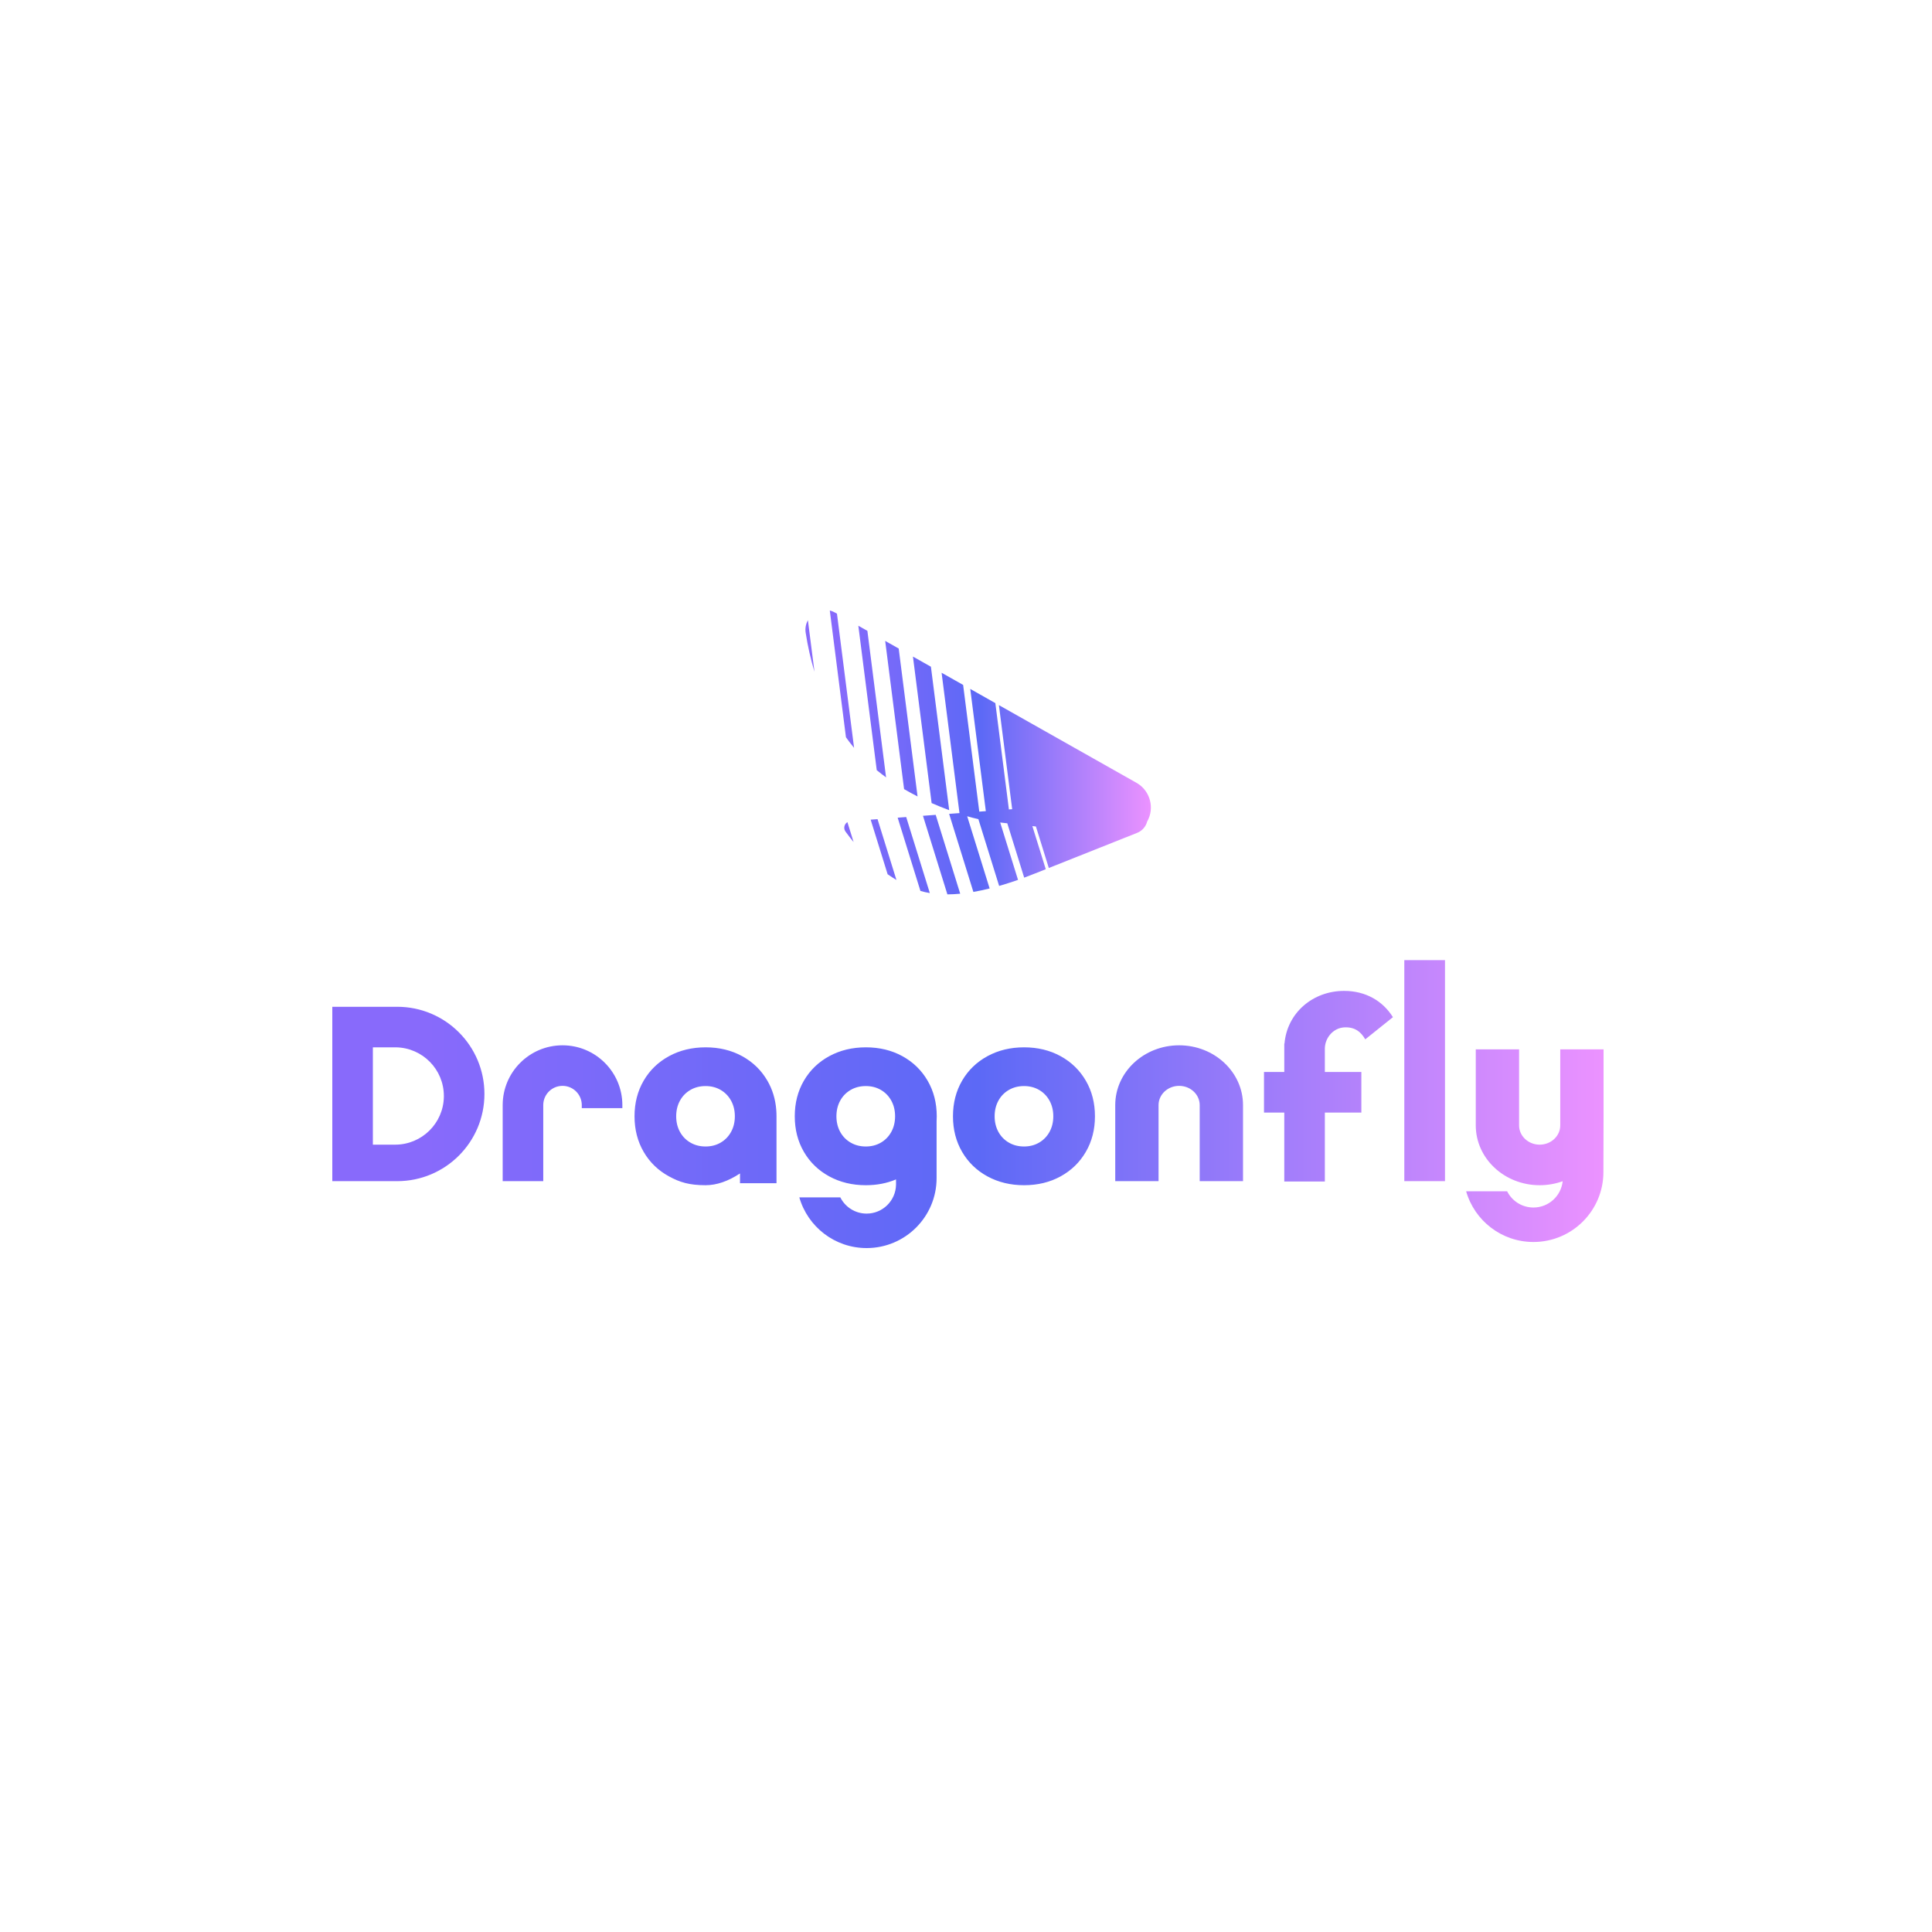
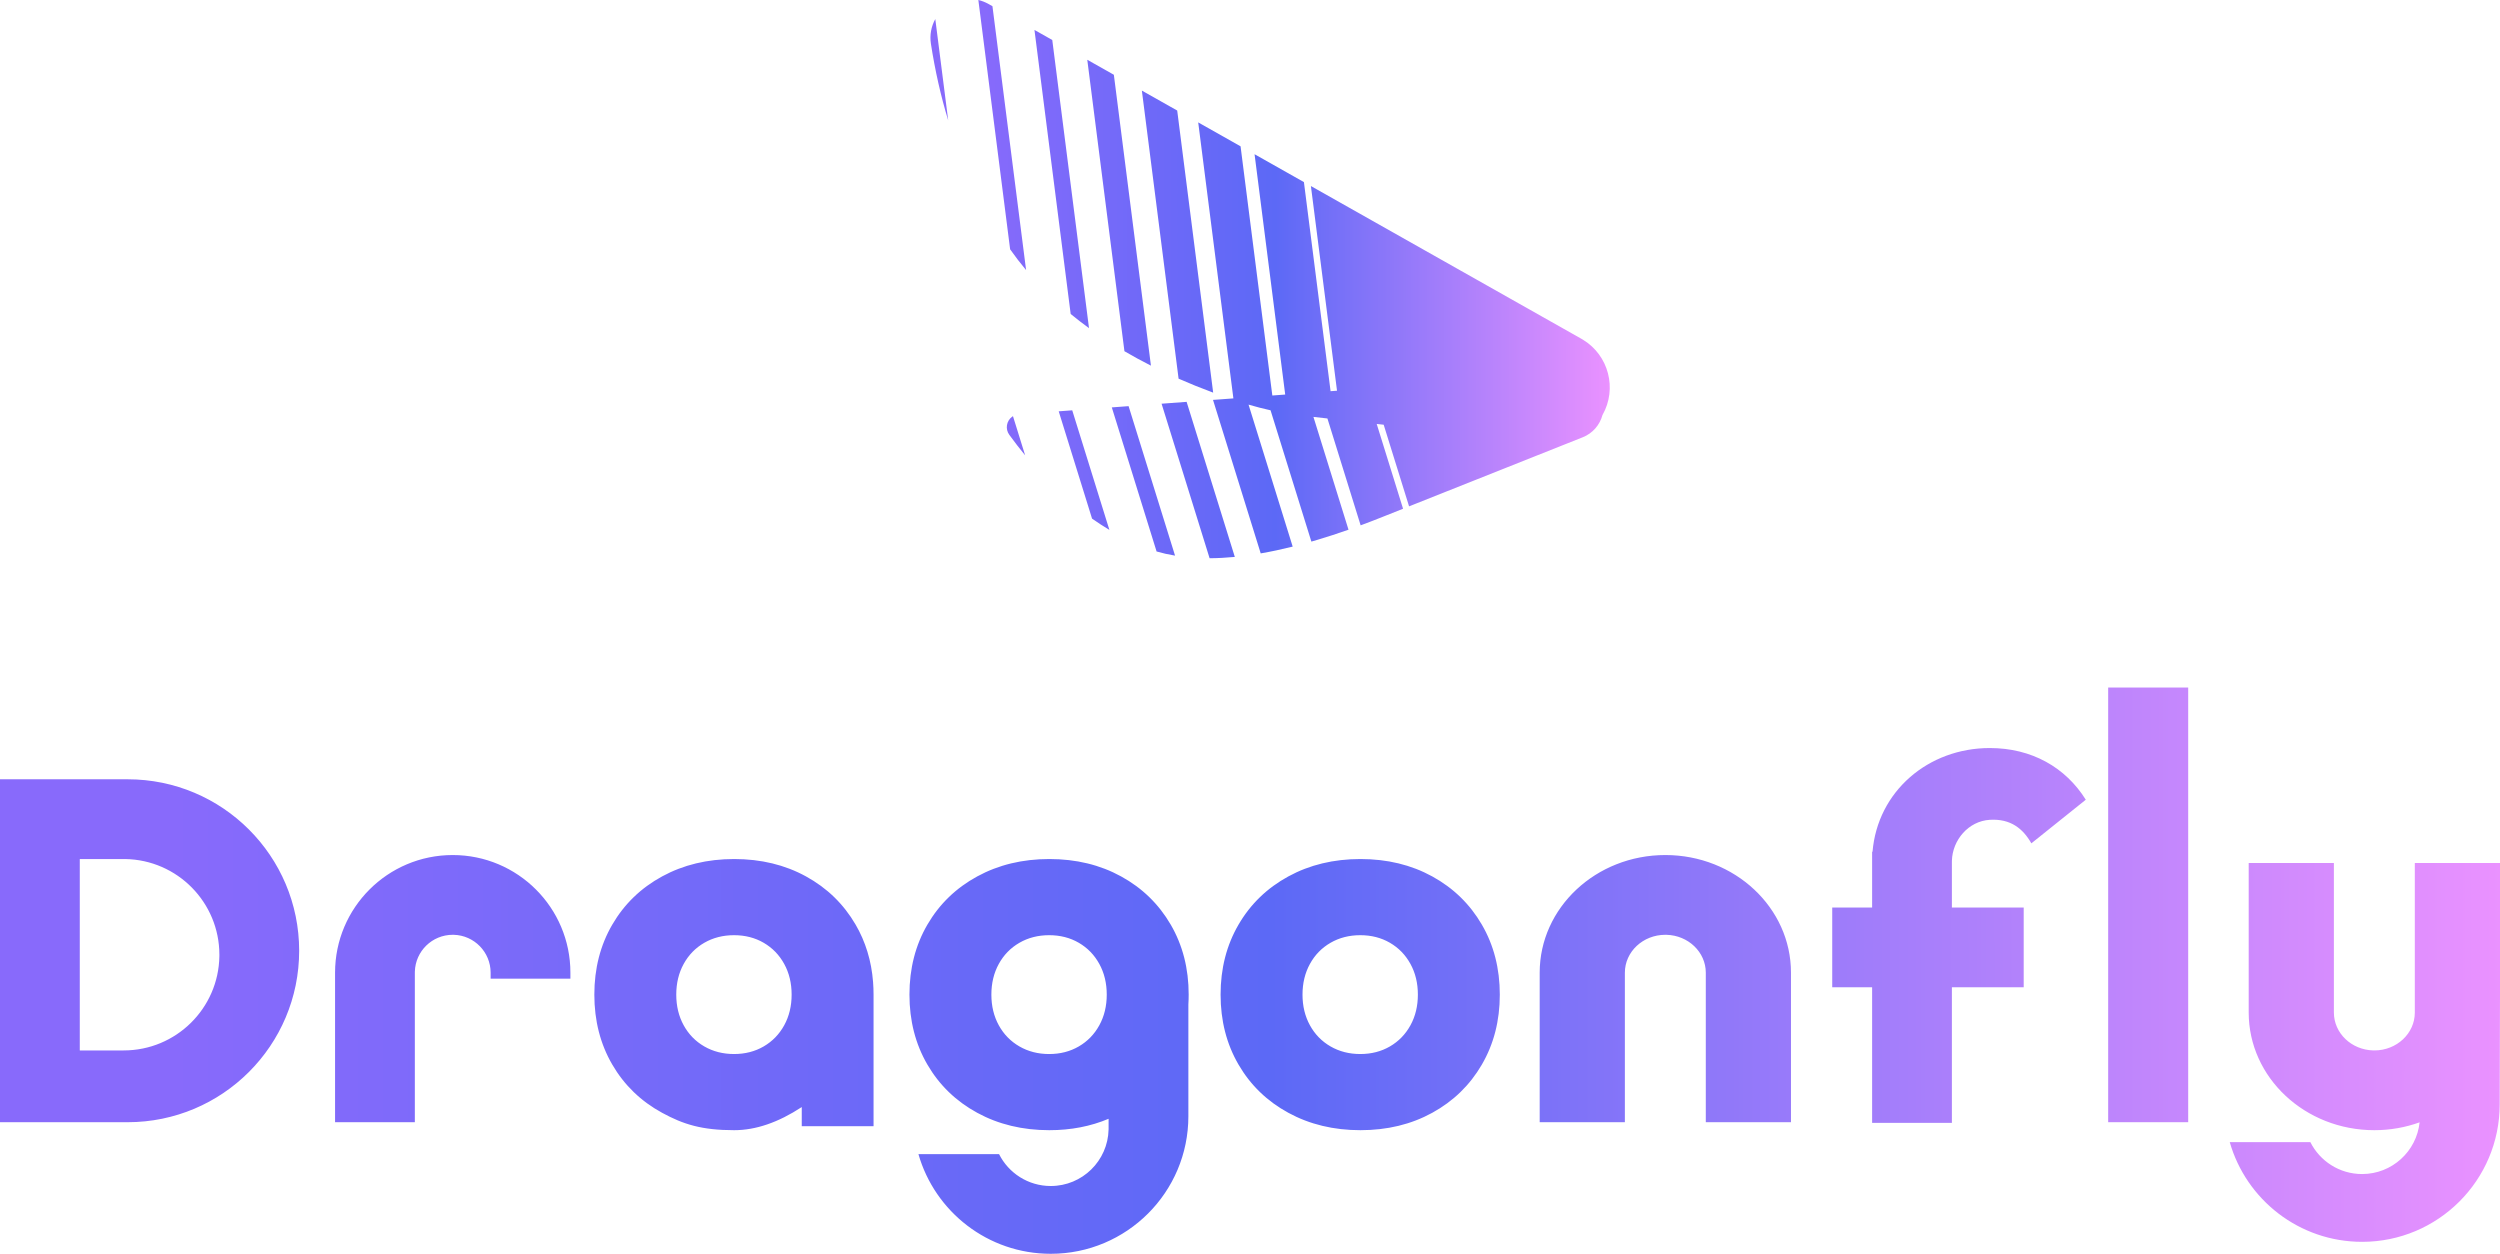
- <svg xmlns="http://www.w3.org/2000/svg" width="500px" height="500px" viewBox="0 0 500 500" version="1.1">
+ <svg xmlns="http://www.w3.org/2000/svg" width="329px" height="165px" viewBox="0 0 329 165" version="1.1">
  <defs>
    <linearGradient x1="7.171%" y1="50%" x2="100%" y2="50%" id="linearGradient-1">
      <stop stop-color="#886AFB" offset="0%" />
      <stop stop-color="#5C69F6" offset="47.015%" />
      <stop stop-color="#EB92FF" offset="100%" />
    </linearGradient>
    <linearGradient x1="7.171%" y1="50%" x2="100%" y2="50%" id="linearGradient-2">
      <stop stop-color="#886AFB" offset="0%" />
      <stop stop-color="#5C69F6" offset="47.015%" />
      <stop stop-color="#EB92FF" offset="100%" />
    </linearGradient>
  </defs>
-   <g id="Dragonfly-Logo-Full" stroke="none" stroke-width="1" fill="none" fill-rule="evenodd">
-     <g id="Combined-Shape-2-Copy-3" transform="translate(86, 248.4838)" fill="url(#linearGradient-1)">
-       <path d="M261.856,7.958 C267.367,7.958 271.832,10.503 274.489,14.759 L267.327,20.499 L267.319,20.485 C266.226,18.571 264.604,17.236 261.856,17.404 C259.03,17.576 256.947,20.084 256.872,22.772 L256.87,22.914 L256.87,28.948 L266.319,28.948 L266.319,39.444 L256.87,39.444 L256.87,57.286 L246.371,57.286 L246.371,39.444 L241.121,39.444 L241.121,28.948 L246.371,28.948 L246.371,21.602 L246.425,21.602 C247.091,13.666 253.745,7.958 261.856,7.958 M0,57.199 L0,12.07 L16.798,12.07 C29.264,12.07 39.37,22.172 39.37,34.634 C39.37,47.096 29.264,57.199 16.798,57.199 L0,57.199 Z M10.499,47.753 L16.273,47.753 C23.161,47.753 28.758,42.227 28.87,35.367 L28.871,35.159 C28.871,28.273 23.343,22.678 16.481,22.566 L16.273,22.565 L10.499,22.565 L10.499,47.753 Z M179.032,22.565 C182.556,22.565 185.706,23.327 188.483,24.851 C191.26,26.376 193.436,28.491 195.011,31.196 C196.586,33.901 197.374,36.971 197.374,40.407 C197.374,43.842 196.586,46.912 195.011,49.618 C193.436,52.323 191.26,54.438 188.483,55.962 C185.706,57.486 182.556,58.249 179.032,58.249 C175.509,58.249 172.349,57.486 169.551,55.962 C166.753,54.438 164.566,52.323 162.991,49.618 C161.416,46.912 160.629,43.842 160.629,40.407 C160.629,36.971 161.416,33.901 162.991,31.196 C164.566,28.491 166.753,26.376 169.551,24.851 C172.349,23.327 175.509,22.565 179.032,22.565 Z M179.014,32.587 C177.558,32.587 176.252,32.921 175.096,33.589 C173.94,34.257 173.037,35.184 172.386,36.37 C171.736,37.556 171.41,38.901 171.41,40.407 C171.41,41.912 171.736,43.258 172.386,44.444 C173.037,45.629 173.94,46.556 175.096,47.224 C176.252,47.892 177.558,48.226 179.014,48.226 C180.47,48.226 181.771,47.892 182.919,47.224 C184.066,46.556 184.965,45.629 185.616,44.444 C186.267,43.258 186.592,41.912 186.592,40.407 C186.592,38.901 186.267,37.556 185.616,36.37 C184.965,35.184 184.066,34.257 182.919,33.589 C181.771,32.921 180.47,32.587 179.014,32.587 Z M106.068,24.851 C108.846,26.376 111.022,28.49 112.597,31.196 C113.912,33.455 114.678,35.969 114.895,38.737 C114.938,39.284 114.96,39.841 114.96,40.407 L114.96,47.247 L114.96,57.724 L105.511,57.724 L105.511,55.206 C102.417,57.234 99.453,58.249 96.618,58.249 C92.366,58.249 89.934,57.487 87.136,55.962 C84.338,54.438 82.152,52.323 80.577,49.617 C79.002,46.912 78.215,43.842 78.215,40.407 C78.215,36.972 79.002,33.901 80.577,31.196 C82.152,28.49 84.338,26.376 87.136,24.851 C89.934,23.327 93.095,22.565 96.618,22.565 C100.141,22.565 103.292,23.327 106.068,24.851 Z M96.6,32.587 C95.144,32.587 93.838,32.921 92.682,33.589 C91.526,34.258 90.623,35.184 89.972,36.37 C89.322,37.556 88.996,38.901 88.996,40.407 C88.996,41.912 89.322,43.258 89.972,44.444 C90.623,45.629 91.526,46.556 92.682,47.224 C93.838,47.892 95.144,48.226 96.6,48.226 C98.055,48.226 99.357,47.892 100.505,47.224 C101.652,46.556 102.551,45.629 103.202,44.444 C103.853,43.258 104.178,41.912 104.178,40.407 C104.178,38.901 103.853,37.556 103.202,36.37 C102.551,35.184 101.652,34.258 100.505,33.589 C99.357,32.921 98.055,32.587 96.6,32.587 M144.671,44.444 C144.02,45.629 143.121,46.556 141.974,47.224 C140.827,47.892 139.525,48.227 138.069,48.227 C136.614,48.227 135.308,47.892 134.152,47.224 C132.996,46.556 132.092,45.629 131.441,44.444 C130.791,43.258 130.465,41.912 130.465,40.407 C130.465,38.901 130.791,37.556 131.441,36.37 C132.092,35.184 132.996,34.257 134.152,33.589 C135.308,32.921 136.614,32.587 138.069,32.587 C139.525,32.587 140.827,32.921 141.974,33.589 C143.121,34.257 144.02,35.184 144.671,36.37 C145.322,37.556 145.648,38.901 145.648,40.407 C145.648,41.912 145.322,43.258 144.671,44.444 M156.429,40.407 C156.429,36.971 155.641,33.901 154.066,31.196 C152.491,28.491 150.315,26.376 147.538,24.852 C144.761,23.327 141.611,22.565 138.088,22.565 C134.564,22.565 131.404,23.327 128.606,24.852 C125.808,26.376 123.622,28.491 122.046,31.196 C120.471,33.901 119.684,36.971 119.684,40.407 C119.684,43.842 120.471,46.912 122.046,49.618 C123.622,52.323 125.808,54.438 128.606,55.962 C131.404,57.487 134.564,58.249 138.088,58.249 C140.934,58.249 143.532,57.743 145.891,56.748 L145.891,57.986 L145.89,58.151 C145.801,62.278 142.428,65.595 138.28,65.595 C135.303,65.595 132.725,63.887 131.475,61.398 L120.865,61.398 C123.031,68.972 130.008,74.516 138.28,74.516 C148.282,74.516 156.39,66.411 156.39,56.412 L156.39,41.705 C156.416,41.278 156.429,40.846 156.429,40.407 M307.14,23.09 L307.14,42.768 C307.14,45.474 309.443,47.676 312.314,47.751 L312.465,47.753 C315.406,47.753 317.79,45.522 317.79,42.768 L317.79,23.09 L329,23.09 L329,40.26 L328.961,54.838 C328.961,64.837 320.853,72.942 310.851,72.942 C302.579,72.942 295.602,67.397 293.436,59.824 L304.045,59.824 C305.296,62.313 307.874,64.021 310.851,64.021 C314.783,64.021 318.019,61.04 318.42,57.215 C316.572,57.882 314.564,58.249 312.465,58.249 C303.333,58.249 295.929,51.318 295.929,42.768 L295.929,23.09 L307.14,23.09 Z M219.158,22.04 C228.29,22.04 235.694,28.971 235.694,37.521 L235.694,57.199 L224.483,57.199 L224.483,37.521 C224.483,34.815 222.181,32.612 219.31,32.537 L219.158,32.535 C216.217,32.535 213.833,34.767 213.833,37.521 L213.833,57.199 L202.623,57.199 L202.623,37.521 C202.623,28.971 210.026,22.04 219.158,22.04 M277.435,0 L287.966,0 L287.966,57.199 L277.435,57.199 L277.435,0 Z M59.58,22.04 C68.132,22.04 75.065,28.971 75.065,37.521 L75.065,38.308 L64.566,38.308 L64.566,37.521 C64.566,34.815 62.41,32.612 59.721,32.537 L59.58,32.535 C56.873,32.535 54.67,34.691 54.595,37.379 L54.593,37.521 L54.593,57.199 L44.094,57.199 L44.094,37.521 C44.094,28.971 51.027,22.04 59.58,22.04" id="Combined-Shape" />
-     </g>
-     <g id="Group-2-Copy-9" transform="translate(208.4475, 158)" fill="url(#linearGradient-2)">
-       <path d="M33.712,52.884 L40.054,73.29 C38.906,73.401 37.8,73.459 36.735,73.463 L36.735,73.463 L30.416,53.128 L33.712,52.884 Z M26.075,53.449 L32.189,73.122 C31.345,72.983 30.535,72.801 29.759,72.575 L29.759,72.575 L23.866,53.613 L26.075,53.449 Z M35.237,16.108 L40.811,19.256 L44.991,52.049 L46.685,51.923 L42.653,20.296 L49.148,23.963 L52.657,51.481 L53.504,51.419 L50.068,24.483 L85.66,44.582 L85.878,44.71 C89.247,46.765 90.404,51.139 88.448,54.603 L88.448,54.603 L88.436,54.625 C88.088,55.927 87.145,57.026 85.842,57.544 L85.842,57.544 L62.986,66.636 L59.646,55.893 L58.727,55.791 L62.195,66.95 L59.543,68.006 L59.51,68.02 L59.51,68.02 L59.476,68.033 C58.505,68.421 57.551,68.789 56.613,69.135 L56.613,69.135 L52.241,55.07 L50.401,54.865 L55.016,69.71 C53.612,70.203 52.247,70.647 50.92,71.043 L50.129,71.274 L44.758,53.995 C43.784,53.78 42.818,53.531 41.861,53.248 L47.67,71.934 C46.217,72.296 44.814,72.593 43.462,72.827 L43.462,72.827 L37.185,52.627 L39.866,52.429 L35.237,16.108 Z M18.658,53.998 L23.548,69.734 C22.777,69.274 22.017,68.78 21.267,68.252 L21.267,68.252 L16.879,54.13 L18.658,53.998 Z M10.86,54.769 L12.461,59.922 C11.754,59.06 11.058,58.16 10.375,57.221 C9.821,56.459 9.991,55.392 10.753,54.838 L10.753,54.838 L10.86,54.769 Z M27.821,11.921 L32.473,14.547 L37.206,51.671 C35.635,51.089 34.118,50.477 32.655,49.834 L32.655,49.834 L27.821,11.921 Z M20.638,7.864 L24.136,9.84 L29.016,48.119 C27.811,47.509 26.649,46.876 25.528,46.22 L25.528,46.22 L20.638,7.864 Z M13.687,3.939 L16.031,5.263 L20.866,43.183 C20.032,42.578 19.228,41.957 18.453,41.32 L18.453,41.32 L13.687,3.939 Z M6.303,-0.001 C6.767,0.11 7.216,0.285 7.637,0.524 L7.637,0.524 L8.159,0.818 L12.586,35.54 C11.842,34.653 11.142,33.742 10.485,32.808 L10.485,32.808 Z M0.637,2.507 L2.338,15.853 C1.364,12.646 0.605,9.28 0.06,5.757 C-0.119,4.594 0.109,3.463 0.637,2.507 L0.637,2.507 Z" id="Combined-Shape" />
+   <g id="Dragonfly-Logo-Full-Copy" stroke="none" stroke-width="1" fill="none" fill-rule="evenodd">
+     <g id="Group" transform="translate(0, -0)">
+       <g id="Combined-Shape-2-Copy-3" transform="translate(0, 90.48382)" fill="url(#linearGradient-1)">
+         <path d="M261.856,7.958 C267.367,7.958 271.832,10.503 274.489,14.759 L267.327,20.499 L267.319,20.485 C266.226,18.571 264.604,17.236 261.856,17.404 C259.03,17.576 256.947,20.084 256.872,22.772 L256.87,22.914 L256.87,28.948 L266.319,28.948 L266.319,39.444 L256.87,39.444 L256.87,57.286 L246.371,57.286 L246.371,39.444 L241.121,39.444 L241.121,28.948 L246.371,28.948 L246.371,21.602 L246.425,21.602 C247.091,13.666 253.745,7.958 261.856,7.958 M0,57.199 L0,12.07 L16.798,12.07 C29.264,12.07 39.37,22.172 39.37,34.634 C39.37,47.096 29.264,57.199 16.798,57.199 L0,57.199 Z M10.499,47.753 L16.273,47.753 C23.161,47.753 28.758,42.227 28.87,35.367 L28.871,35.159 C28.871,28.273 23.343,22.678 16.481,22.566 L16.273,22.565 L10.499,22.565 L10.499,47.753 Z M179.032,22.565 C182.556,22.565 185.706,23.327 188.483,24.851 C191.26,26.376 193.436,28.491 195.011,31.196 C196.586,33.901 197.374,36.971 197.374,40.407 C197.374,43.842 196.586,46.912 195.011,49.618 C193.436,52.323 191.26,54.438 188.483,55.962 C185.706,57.486 182.556,58.249 179.032,58.249 C175.509,58.249 172.349,57.486 169.551,55.962 C166.753,54.438 164.566,52.323 162.991,49.618 C161.416,46.912 160.629,43.842 160.629,40.407 C160.629,36.971 161.416,33.901 162.991,31.196 C164.566,28.491 166.753,26.376 169.551,24.851 C172.349,23.327 175.509,22.565 179.032,22.565 Z M179.014,32.587 C177.558,32.587 176.252,32.921 175.096,33.589 C173.94,34.257 173.037,35.184 172.386,36.37 C171.736,37.556 171.41,38.901 171.41,40.407 C171.41,41.912 171.736,43.258 172.386,44.444 C173.037,45.629 173.94,46.556 175.096,47.224 C176.252,47.892 177.558,48.226 179.014,48.226 C180.47,48.226 181.771,47.892 182.919,47.224 C184.066,46.556 184.965,45.629 185.616,44.444 C186.267,43.258 186.592,41.912 186.592,40.407 C186.592,38.901 186.267,37.556 185.616,36.37 C184.965,35.184 184.066,34.257 182.919,33.589 C181.771,32.921 180.47,32.587 179.014,32.587 Z M106.068,24.851 C108.846,26.376 111.022,28.49 112.597,31.196 C113.912,33.455 114.678,35.969 114.895,38.737 C114.938,39.284 114.96,39.841 114.96,40.407 L114.96,47.247 L114.96,57.724 L105.511,57.724 L105.511,55.206 C102.417,57.234 99.453,58.249 96.618,58.249 C92.366,58.249 89.934,57.487 87.136,55.962 C84.338,54.438 82.152,52.323 80.577,49.617 C79.002,46.912 78.215,43.842 78.215,40.407 C78.215,36.972 79.002,33.901 80.577,31.196 C82.152,28.49 84.338,26.376 87.136,24.851 C89.934,23.327 93.095,22.565 96.618,22.565 C100.141,22.565 103.292,23.327 106.068,24.851 Z M96.6,32.587 C95.144,32.587 93.838,32.921 92.682,33.589 C91.526,34.258 90.623,35.184 89.972,36.37 C89.322,37.556 88.996,38.901 88.996,40.407 C88.996,41.912 89.322,43.258 89.972,44.444 C90.623,45.629 91.526,46.556 92.682,47.224 C93.838,47.892 95.144,48.226 96.6,48.226 C98.055,48.226 99.357,47.892 100.505,47.224 C101.652,46.556 102.551,45.629 103.202,44.444 C103.853,43.258 104.178,41.912 104.178,40.407 C104.178,38.901 103.853,37.556 103.202,36.37 C102.551,35.184 101.652,34.258 100.505,33.589 C99.357,32.921 98.055,32.587 96.6,32.587 M144.671,44.444 C144.02,45.629 143.121,46.556 141.974,47.224 C140.827,47.892 139.525,48.227 138.069,48.227 C136.614,48.227 135.308,47.892 134.152,47.224 C132.996,46.556 132.092,45.629 131.441,44.444 C130.791,43.258 130.465,41.912 130.465,40.407 C130.465,38.901 130.791,37.556 131.441,36.37 C132.092,35.184 132.996,34.257 134.152,33.589 C135.308,32.921 136.614,32.587 138.069,32.587 C139.525,32.587 140.827,32.921 141.974,33.589 C143.121,34.257 144.02,35.184 144.671,36.37 C145.322,37.556 145.648,38.901 145.648,40.407 C145.648,41.912 145.322,43.258 144.671,44.444 M156.429,40.407 C156.429,36.971 155.641,33.901 154.066,31.196 C152.491,28.491 150.315,26.376 147.538,24.852 C144.761,23.327 141.611,22.565 138.088,22.565 C134.564,22.565 131.404,23.327 128.606,24.852 C125.808,26.376 123.622,28.491 122.046,31.196 C120.471,33.901 119.684,36.971 119.684,40.407 C119.684,43.842 120.471,46.912 122.046,49.618 C123.622,52.323 125.808,54.438 128.606,55.962 C131.404,57.487 134.564,58.249 138.088,58.249 C140.934,58.249 143.532,57.743 145.891,56.748 L145.891,57.986 L145.89,58.151 C145.801,62.278 142.428,65.595 138.28,65.595 C135.303,65.595 132.725,63.887 131.475,61.398 L120.865,61.398 C123.031,68.972 130.008,74.516 138.28,74.516 C148.282,74.516 156.39,66.411 156.39,56.412 L156.39,41.705 C156.416,41.278 156.429,40.846 156.429,40.407 M307.14,23.09 L307.14,42.768 C307.14,45.474 309.443,47.676 312.314,47.751 L312.465,47.753 C315.406,47.753 317.79,45.522 317.79,42.768 L317.79,23.09 L329,23.09 L329,40.26 L328.961,54.838 C328.961,64.837 320.853,72.942 310.851,72.942 C302.579,72.942 295.602,67.397 293.436,59.824 L304.045,59.824 C305.296,62.313 307.874,64.021 310.851,64.021 C314.783,64.021 318.019,61.04 318.42,57.215 C316.572,57.882 314.564,58.249 312.465,58.249 C303.333,58.249 295.929,51.318 295.929,42.768 L295.929,23.09 L307.14,23.09 Z M219.158,22.04 C228.29,22.04 235.694,28.971 235.694,37.521 L235.694,57.199 L224.483,57.199 L224.483,37.521 C224.483,34.815 222.181,32.612 219.31,32.537 L219.158,32.535 C216.217,32.535 213.833,34.767 213.833,37.521 L213.833,57.199 L202.623,57.199 L202.623,37.521 C202.623,28.971 210.026,22.04 219.158,22.04 M277.435,0 L287.966,0 L287.966,57.199 L277.435,57.199 L277.435,0 Z M59.58,22.04 C68.132,22.04 75.065,28.971 75.065,37.521 L75.065,38.308 L64.566,38.308 L64.566,37.521 C64.566,34.815 62.41,32.612 59.721,32.537 L59.58,32.535 C56.873,32.535 54.67,34.691 54.595,37.379 L54.593,37.521 L54.593,57.199 L44.094,57.199 L44.094,37.521 C44.094,28.971 51.027,22.04 59.58,22.04" id="Combined-Shape" />
+       </g>
+       <g id="Group-2-Copy-9" transform="translate(122.4475, 0)" fill="url(#linearGradient-2)">
+         <path d="M33.712,52.884 L40.054,73.29 C38.906,73.401 37.8,73.459 36.735,73.463 L36.735,73.463 L30.416,53.128 L33.712,52.884 Z M26.075,53.449 L32.189,73.122 C31.345,72.983 30.535,72.801 29.759,72.575 L29.759,72.575 L23.866,53.613 L26.075,53.449 Z M35.237,16.108 L40.811,19.256 L44.991,52.049 L46.685,51.923 L42.653,20.296 L49.148,23.963 L52.657,51.481 L53.504,51.419 L50.068,24.483 L85.66,44.582 L85.878,44.71 C89.247,46.765 90.404,51.139 88.448,54.603 L88.448,54.603 L88.436,54.625 C88.088,55.927 87.145,57.026 85.842,57.544 L85.842,57.544 L62.986,66.636 L59.646,55.893 L58.727,55.791 L62.195,66.95 L59.543,68.006 L59.51,68.02 L59.51,68.02 L59.476,68.033 C58.505,68.421 57.551,68.789 56.613,69.135 L56.613,69.135 L52.241,55.07 L50.401,54.865 L55.016,69.71 C53.612,70.203 52.247,70.647 50.92,71.043 L50.129,71.274 L44.758,53.995 C43.784,53.78 42.818,53.531 41.861,53.248 L47.67,71.934 C46.217,72.296 44.814,72.593 43.462,72.827 L43.462,72.827 L37.185,52.627 L39.866,52.429 L35.237,16.108 Z M18.658,53.998 L23.548,69.734 C22.777,69.274 22.017,68.78 21.267,68.252 L21.267,68.252 L16.879,54.13 L18.658,53.998 Z M10.86,54.769 L12.461,59.922 C11.754,59.06 11.058,58.16 10.375,57.221 C9.821,56.459 9.991,55.392 10.753,54.838 L10.753,54.838 L10.86,54.769 Z M27.821,11.921 L32.473,14.547 L37.206,51.671 C35.635,51.089 34.118,50.477 32.655,49.834 L32.655,49.834 L27.821,11.921 Z M20.638,7.864 L24.136,9.84 L29.016,48.119 C27.811,47.509 26.649,46.876 25.528,46.22 L25.528,46.22 L20.638,7.864 Z M13.687,3.939 L16.031,5.263 L20.866,43.183 C20.032,42.578 19.228,41.957 18.453,41.32 L18.453,41.32 L13.687,3.939 Z M6.303,-0.001 C6.767,0.11 7.216,0.285 7.637,0.524 L7.637,0.524 L8.159,0.818 L12.586,35.54 C11.842,34.653 11.142,33.742 10.485,32.808 L10.485,32.808 Z M0.637,2.507 L2.338,15.853 C1.364,12.646 0.605,9.28 0.06,5.757 C-0.119,4.594 0.109,3.463 0.637,2.507 L0.637,2.507 Z" id="Combined-Shape" />
+       </g>
    </g>
  </g>
</svg>
